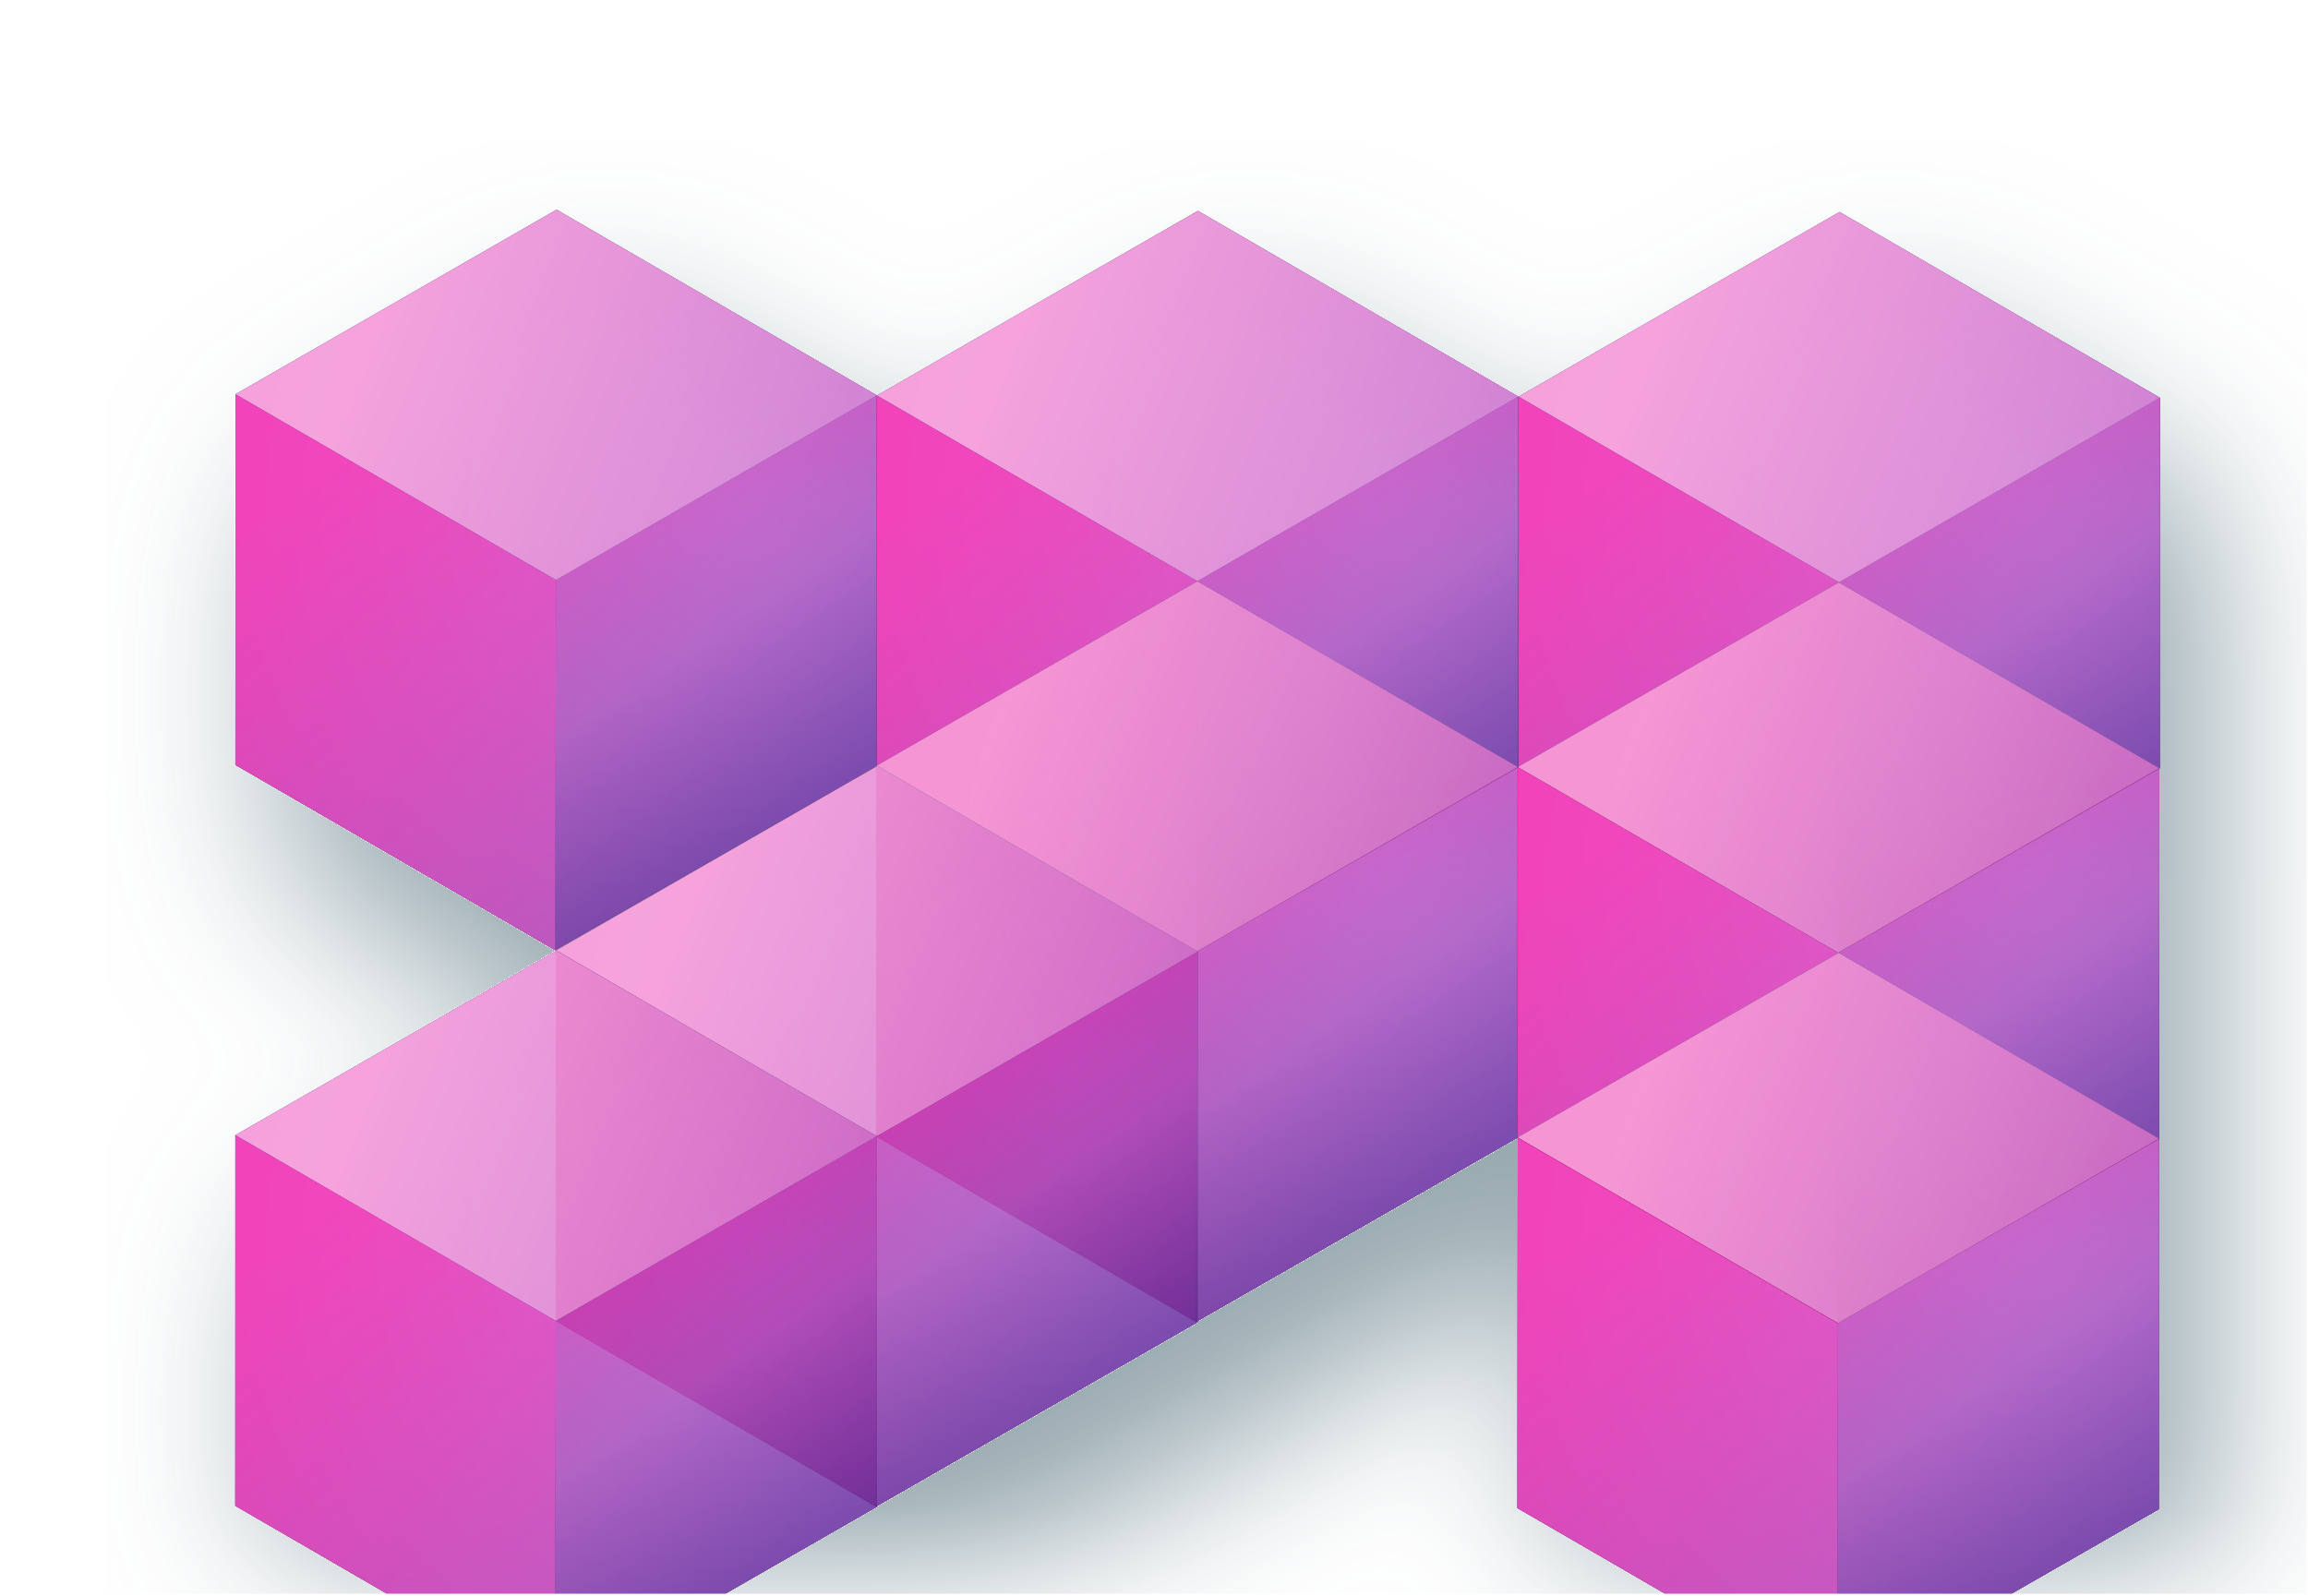
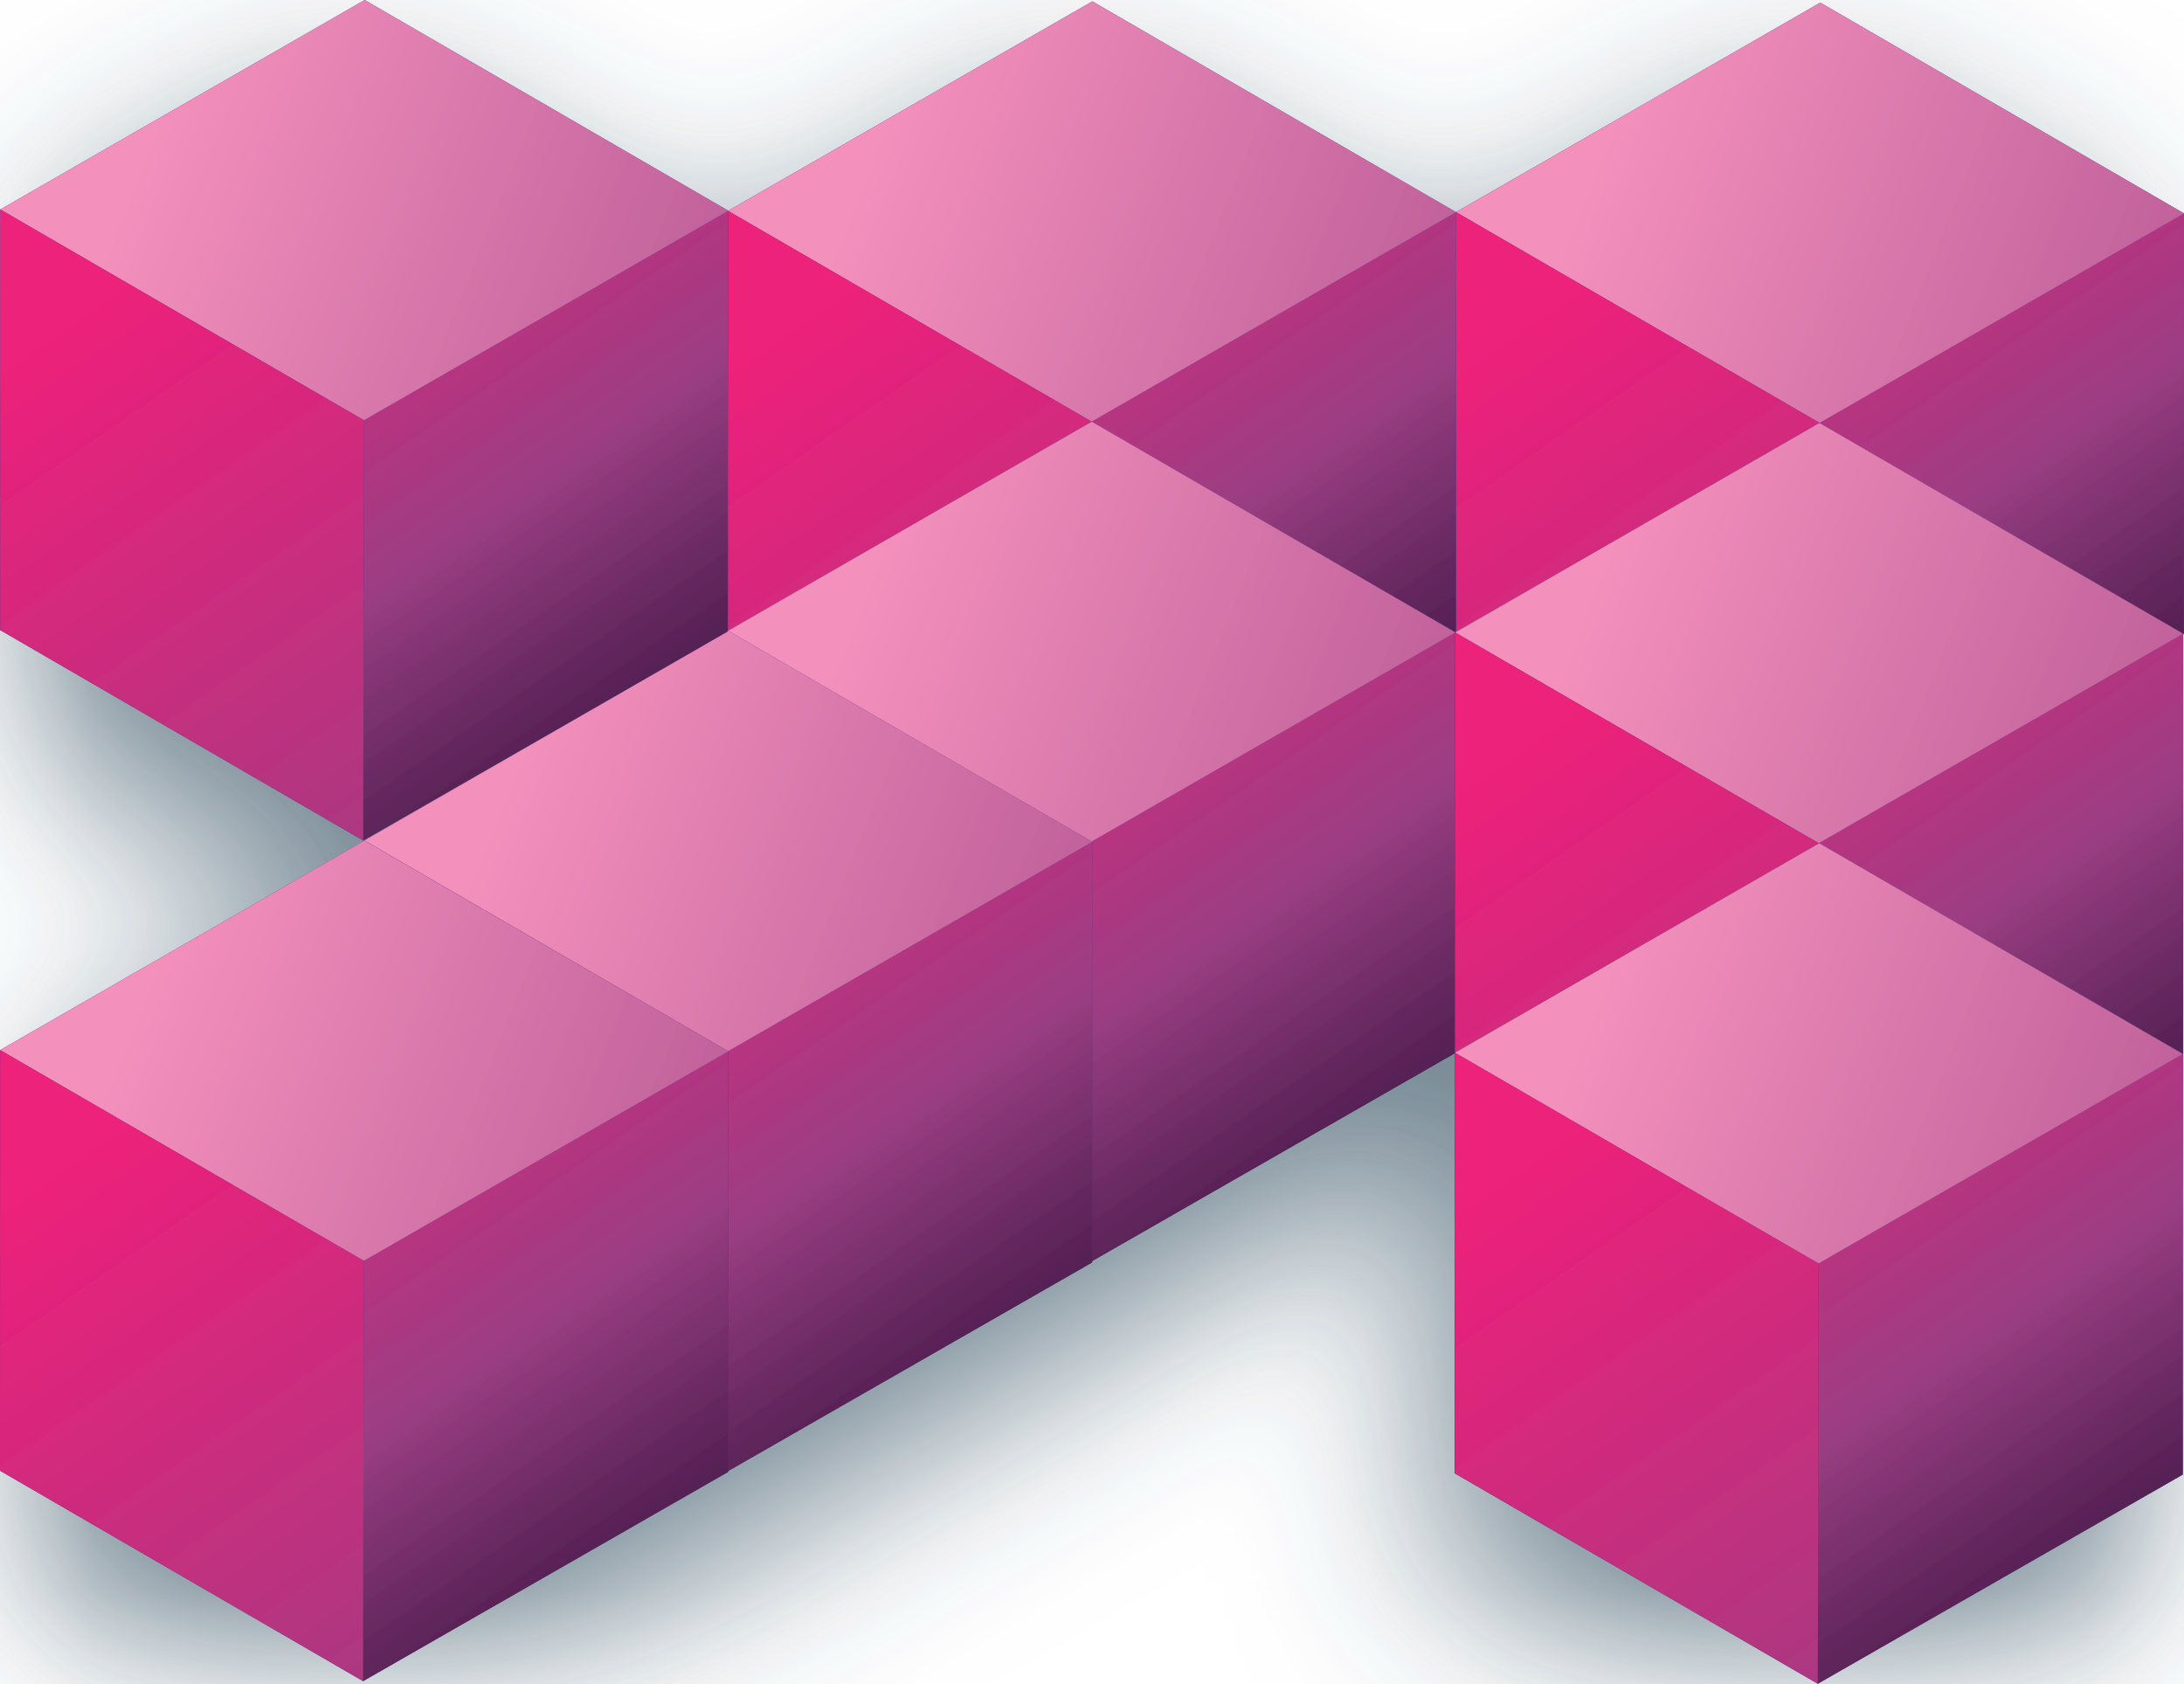
- <svg xmlns="http://www.w3.org/2000/svg" width="557" height="385" viewBox="0 0 557 385" fill="none">
-   <mask id="mask0_624_7542" style="mask-type:alpha" maskUnits="userSpaceOnUse" x="0" y="0" width="557" height="385">
-     <rect x="0.672" y="0.478" width="556.023" height="384.193" fill="#D9D9D9" />
-   </mask>
-   <g mask="url(#mask0_624_7542)">
-     <g filter="url(#filter0_d_624_7542)">
-       <path style="mix-blend-mode:multiply" d="M134.323 50.594L211.68 95.431L211.647 184.91L134.011 229.41L56.786 184.639L56.819 95.16L134.323 50.594Z" fill="url(#paint0_radial_624_7542)" />
-       <g style="mix-blend-mode:screen">
-         <path d="M211.68 95.432L134.167 139.998L134.011 229.411L211.647 184.91L211.68 95.432Z" fill="url(#paint1_linear_624_7542)" />
-         <path d="M134.323 50.594L211.68 95.431L134.167 139.998L56.819 95.16L134.323 50.594Z" fill="url(#paint2_linear_624_7542)" />
-         <path d="M56.828 95.16L134.176 139.998L134.02 229.41L56.795 184.638L56.828 95.16Z" fill="url(#paint3_linear_624_7542)" />
-       </g>
-       <path style="mix-blend-mode:multiply" d="M443.944 51.151L521.301 95.989L521.268 185.467L443.632 229.968L366.407 185.196L366.44 95.717L443.944 51.151Z" fill="url(#paint4_radial_624_7542)" />
-       <g style="mix-blend-mode:screen">
-         <path d="M521.301 95.987L443.788 140.553L443.632 229.966L521.268 185.465L521.301 95.987Z" fill="url(#paint5_linear_624_7542)" />
-         <path d="M443.944 51.151L521.301 95.989L443.788 140.555L366.44 95.717L443.944 51.151Z" fill="url(#paint6_linear_624_7542)" />
-         <path d="M366.449 95.717L443.797 140.554L443.641 229.967L366.416 185.195L366.449 95.717Z" fill="url(#paint7_linear_624_7542)" />
-       </g>
-       <path style="mix-blend-mode:multiply" d="M289.101 50.882L366.457 95.719L366.424 185.198L288.788 229.699L211.563 184.927L211.596 95.448L289.101 50.882Z" fill="url(#paint8_radial_624_7542)" />
-       <g style="mix-blend-mode:screen">
-         <path d="M366.457 95.72L288.944 140.286L288.788 229.699L366.424 185.198L366.457 95.72Z" fill="url(#paint9_linear_624_7542)" />
-         <path d="M289.101 50.882L366.457 95.719L288.944 140.286L211.596 95.448L289.101 50.882Z" fill="url(#paint10_linear_624_7542)" />
-         <path d="M211.605 95.448L288.953 140.286L288.797 229.698L211.572 184.926L211.605 95.448Z" fill="url(#paint11_linear_624_7542)" />
-       </g>
-       <path style="mix-blend-mode:multiply" d="M288.976 140.292L366.332 185.129L366.299 274.607L288.663 319.108L211.438 274.336L211.471 184.858L288.976 140.292Z" fill="url(#paint12_radial_624_7542)" />
-       <g style="mix-blend-mode:screen">
-         <path d="M366.332 185.128L288.819 229.694L288.663 319.107L366.299 274.606L366.332 185.128Z" fill="url(#paint13_linear_624_7542)" />
-         <path d="M288.976 140.292L366.332 185.129L288.819 229.696L211.471 184.858L288.976 140.292Z" fill="url(#paint14_linear_624_7542)" />
-         <path d="M211.48 184.858L288.828 229.696L288.672 319.108L211.447 274.336L211.48 184.858Z" fill="url(#paint15_linear_624_7542)" />
-       </g>
-       <path style="mix-blend-mode:multiply" d="M211.729 184.855L289.086 229.693L289.053 319.171L211.417 363.672L134.192 318.9L134.225 229.422L211.729 184.855Z" fill="url(#paint16_radial_624_7542)" />
-       <g style="mix-blend-mode:screen">
-         <path d="M289.086 229.693L211.573 274.259L211.417 363.672L289.053 319.171L289.086 229.693Z" fill="url(#paint17_linear_624_7542)" />
-         <path d="M211.729 184.855L289.086 229.693L211.573 274.26L134.225 229.422L211.729 184.855Z" fill="url(#paint18_linear_624_7542)" />
-         <path d="M134.234 229.422L211.582 274.26L211.426 363.672L134.201 318.9L134.234 229.422Z" fill="url(#paint19_linear_624_7542)" />
-       </g>
-       <path style="mix-blend-mode:multiply" d="M134.292 229.424L211.648 274.262L211.616 363.74L133.98 408.241L56.755 363.469L56.787 273.991L134.292 229.424Z" fill="url(#paint20_radial_624_7542)" />
-       <g style="mix-blend-mode:screen">
-         <path d="M211.648 274.261L134.136 318.827L133.98 408.24L211.616 363.739L211.648 274.261Z" fill="url(#paint21_linear_624_7542)" />
-         <path d="M134.292 229.424L211.648 274.262L134.136 318.829L56.787 273.991L134.292 229.424Z" fill="url(#paint22_linear_624_7542)" />
-         <path d="M56.796 273.991L134.145 318.828L133.988 408.241L56.763 363.469L56.796 273.991Z" fill="url(#paint23_linear_624_7542)" />
-       </g>
-       <path style="mix-blend-mode:multiply" d="M443.761 140.577L521.117 185.414L521.084 274.893L443.448 319.393L366.223 274.621L366.256 185.143L443.761 140.577Z" fill="url(#paint24_radial_624_7542)" />
-       <g style="mix-blend-mode:screen">
-         <path d="M521.117 185.413L443.605 229.98L443.448 319.392L521.084 274.891L521.117 185.413Z" fill="url(#paint25_linear_624_7542)" />
-         <path d="M443.761 140.577L521.117 185.414L443.605 229.981L366.256 185.143L443.761 140.577Z" fill="url(#paint26_linear_624_7542)" />
-         <path d="M366.265 185.143L443.613 229.981L443.457 319.393L366.232 274.621L366.265 185.143Z" fill="url(#paint27_linear_624_7542)" />
-       </g>
-       <path style="mix-blend-mode:multiply" d="M443.718 229.98L521.074 274.818L521.041 364.296L443.405 408.797L366.18 364.025L366.213 274.546L443.718 229.98Z" fill="url(#paint28_radial_624_7542)" />
-       <g style="mix-blend-mode:screen">
-         <path d="M521.074 274.818L443.562 319.384L443.405 408.797L521.041 364.296L521.074 274.818Z" fill="url(#paint29_linear_624_7542)" />
-         <path d="M443.718 229.98L521.074 274.818L443.562 319.384L366.213 274.546L443.718 229.98Z" fill="url(#paint30_linear_624_7542)" />
-         <path d="M366.222 274.546L443.57 319.384L443.414 408.797L366.189 364.025L366.222 274.546Z" fill="url(#paint31_linear_624_7542)" />
+ <svg xmlns="http://www.w3.org/2000/svg" xmlns:xlink="http://www.w3.org/1999/xlink" id="Layer_2" data-name="Layer 2" viewBox="0 0 464.55 358.2">
+   <defs>
+     <style>
+       .cls-1 {
+         fill: url(#linear-gradient);
+       }
+ 
+       .cls-2 {
+         filter: url(#drop-shadow-1);
+       }
+ 
+       .cls-3 {
+         fill: url(#radial-gradient-6);
+       }
+ 
+       .cls-4 {
+         fill: url(#radial-gradient-5);
+       }
+ 
+       .cls-5 {
+         fill: url(#radial-gradient-3);
+       }
+ 
+       .cls-6 {
+         fill: url(#radial-gradient-4);
+       }
+ 
+       .cls-7 {
+         fill: url(#radial-gradient-8);
+       }
+ 
+       .cls-8 {
+         fill: url(#radial-gradient-7);
+       }
+ 
+       .cls-9 {
+         fill: url(#radial-gradient-2);
+       }
+ 
+       .cls-10 {
+         fill: url(#linear-gradient-8);
+       }
+ 
+       .cls-11 {
+         fill: url(#linear-gradient-9);
+       }
+ 
+       .cls-12 {
+         fill: url(#linear-gradient-3);
+       }
+ 
+       .cls-13 {
+         fill: url(#linear-gradient-4);
+       }
+ 
+       .cls-14 {
+         fill: url(#linear-gradient-2);
+       }
+ 
+       .cls-15 {
+         fill: url(#linear-gradient-6);
+       }
+ 
+       .cls-16 {
+         fill: url(#linear-gradient-7);
+       }
+ 
+       .cls-17 {
+         fill: url(#linear-gradient-5);
+       }
+ 
+       .cls-18 {
+         fill: url(#radial-gradient);
+       }
+ 
+       .cls-19 {
+         fill: url(#linear-gradient-14);
+       }
+ 
+       .cls-20 {
+         fill: url(#linear-gradient-18);
+       }
+ 
+       .cls-21 {
+         fill: url(#linear-gradient-22);
+       }
+ 
+       .cls-22 {
+         fill: url(#linear-gradient-20);
+       }
+ 
+       .cls-23 {
+         fill: url(#linear-gradient-21);
+       }
+ 
+       .cls-24 {
+         fill: url(#linear-gradient-23);
+       }
+ 
+       .cls-25 {
+         fill: url(#linear-gradient-15);
+       }
+ 
+       .cls-26 {
+         fill: url(#linear-gradient-19);
+       }
+ 
+       .cls-27 {
+         fill: url(#linear-gradient-16);
+       }
+ 
+       .cls-28 {
+         fill: url(#linear-gradient-17);
+       }
+ 
+       .cls-29 {
+         fill: url(#linear-gradient-13);
+       }
+ 
+       .cls-30 {
+         fill: url(#linear-gradient-12);
+       }
+ 
+       .cls-31 {
+         fill: url(#linear-gradient-10);
+       }
+ 
+       .cls-32 {
+         fill: url(#linear-gradient-11);
+       }
+ 
+       .cls-33 {
+         fill: url(#linear-gradient-24);
+       }
+     </style>
+     <filter id="drop-shadow-1" filterUnits="userSpaceOnUse">
+       <feOffset dx="-3" dy="18" />
+       <feGaussianBlur result="blur" stdDeviation="21" />
+       <feFlood flood-color="#305260" flood-opacity=".69" />
+       <feComposite in2="blur" operator="in" />
+       <feComposite in="SourceGraphic" />
+     </filter>
+     <radialGradient id="radial-gradient" cx="-1694.95" cy="1251.82" fx="-1694.95" fy="1251.82" r="1" gradientTransform="translate(-348587.77 -258414.65) rotate(-179.9) scale(206 -206)" gradientUnits="userSpaceOnUse">
+       <stop offset="0" stop-color="#463e98" />
+       <stop offset=".42" stop-color="#382e82" />
+       <stop offset="1" stop-color="#291c69" />
+     </radialGradient>
+     <linearGradient id="linear-gradient" x1="58.77" y1="306.38" x2="168.82" y2="146.27" gradientTransform="translate(0 334.81) scale(1 -1)" gradientUnits="userSpaceOnUse">
+       <stop offset="0" stop-color="#ed207a" />
+       <stop offset=".48" stop-color="#9b3e83" />
+       <stop offset=".5" stop-color="#933b7e" />
+       <stop offset=".66" stop-color="#65285f" />
+       <stop offset=".8" stop-color="#431a49" />
+       <stop offset=".92" stop-color="#2f123b" />
+       <stop offset="1" stop-color="#280f37" />
+     </linearGradient>
+     <linearGradient id="linear-gradient-2" x1="32.6" y1="307.99" x2="231.48" y2="228.8" gradientTransform="translate(0 334.81) scale(1 -1)" gradientUnits="userSpaceOnUse">
+       <stop offset="0" stop-color="#f390bc" />
+       <stop offset="1" stop-color="#9b3e83" />
+     </linearGradient>
+     <linearGradient id="linear-gradient-3" x1="10.74" y1="263.49" x2="198.03" y2="-6.86" xlink:href="#linear-gradient" />
+     <radialGradient id="radial-gradient-2" cx="-1694.95" cy="1251.82" fx="-1694.95" fy="1251.82" r="1" gradientTransform="translate(-348278.15 -258414.1) rotate(-179.9) scale(206 -206)" xlink:href="#radial-gradient" />
+     <linearGradient id="linear-gradient-4" x1="368.39" y1="305.83" x2="478.44" y2="145.71" xlink:href="#linear-gradient" />
+     <linearGradient id="linear-gradient-5" x1="342.22" y1="307.43" x2="541.1" y2="228.24" xlink:href="#linear-gradient-2" />
+     <linearGradient id="linear-gradient-6" x1="320.36" y1="262.94" x2="507.65" y2="-7.42" xlink:href="#linear-gradient" />
+     <radialGradient id="radial-gradient-3" cx="-1694.95" fx="-1694.95" r="1" gradientTransform="translate(-348432.99 -258414.37) rotate(-179.9) scale(206 -206)" xlink:href="#radial-gradient" />
+     <linearGradient id="linear-gradient-7" x1="213.55" y1="306.09" x2="323.6" y2="145.98" xlink:href="#linear-gradient" />
+     <linearGradient id="linear-gradient-8" x1="187.37" y1="307.7" x2="386.26" y2="228.51" xlink:href="#linear-gradient-2" />
+     <linearGradient id="linear-gradient-9" x1="165.52" y1="263.2" x2="352.81" y2="-7.15" xlink:href="#linear-gradient" />
+     <radialGradient id="radial-gradient-4" cy="1251.82" fy="1251.82" r="1" gradientTransform="translate(-348433.12 -258324.96) rotate(-179.9) scale(206 -206)" xlink:href="#radial-gradient" />
+     <linearGradient id="linear-gradient-10" x1="213.42" y1="216.69" x2="323.47" y2="56.57" xlink:href="#linear-gradient" />
+     <linearGradient id="linear-gradient-11" x1="187.25" y1="218.29" x2="386.13" y2="139.1" xlink:href="#linear-gradient-2" />
+     <linearGradient id="linear-gradient-12" x1="165.39" y1="173.79" x2="352.68" y2="-96.56" xlink:href="#linear-gradient" />
+     <radialGradient id="radial-gradient-5" cy="1251.82" fy="1251.82" r="1" gradientTransform="translate(-348510.36 -258280.39) rotate(-179.9) scale(206 -206)" xlink:href="#radial-gradient" />
+     <linearGradient id="linear-gradient-13" x1="136.18" y1="172.12" x2="246.23" y2="12.01" xlink:href="#linear-gradient" />
+     <linearGradient id="linear-gradient-14" x1="110" y1="173.72" x2="308.89" y2="94.53" xlink:href="#linear-gradient-2" />
+     <linearGradient id="linear-gradient-15" x1="88.15" y1="129.23" x2="275.43" y2="-141.13" xlink:href="#linear-gradient" />
+     <radialGradient id="radial-gradient-6" gradientTransform="translate(-348587.8 -258235.82) rotate(-179.9) scale(206 -206)" xlink:href="#radial-gradient" />
+     <linearGradient id="linear-gradient-16" x1="58.74" y1="127.55" x2="168.79" y2="-32.56" xlink:href="#linear-gradient" />
+     <linearGradient id="linear-gradient-17" x1="32.56" y1="129.16" x2="231.45" y2="49.96" xlink:href="#linear-gradient-2" />
+     <linearGradient id="linear-gradient-18" x1="10.71" y1="84.66" x2="198" y2="-185.69" xlink:href="#linear-gradient" />
+     <radialGradient id="radial-gradient-7" cx="-1694.95" cy="1251.82" fx="-1694.95" fy="1251.82" r="1" gradientTransform="translate(-348278.33 -258324.67) rotate(-179.9) scale(206 -206)" xlink:href="#radial-gradient" />
+     <linearGradient id="linear-gradient-19" x1="368.21" y1="216.4" x2="478.26" y2="56.29" xlink:href="#linear-gradient" />
+     <linearGradient id="linear-gradient-20" x1="342.03" y1="218" x2="540.92" y2="138.81" xlink:href="#linear-gradient-2" />
+     <linearGradient id="linear-gradient-21" x1="320.18" y1="173.51" x2="507.46" y2="-96.85" xlink:href="#linear-gradient" />
+     <radialGradient id="radial-gradient-8" cx="-1694.95" fx="-1694.95" r="1" gradientTransform="translate(-348278.38 -258235.27) rotate(-179.9) scale(206 -206)" xlink:href="#radial-gradient" />
+     <linearGradient id="linear-gradient-22" x1="368.17" y1="127" x2="478.21" y2="-33.12" xlink:href="#linear-gradient" />
+     <linearGradient id="linear-gradient-23" x1="341.99" y1="128.6" x2="540.88" y2="49.41" xlink:href="#linear-gradient-2" />
+     <linearGradient id="linear-gradient-24" x1="320.14" y1="84.11" x2="507.42" y2="-186.25" xlink:href="#linear-gradient" />
+   </defs>
+   <g id="Layer_1-2" data-name="Layer 1">
+     <g class="cls-2">
+       <path class="cls-18" d="M77.57,0l77.36,44.84-.03,89.48-77.64,44.5L.03,134.04,.06,44.57,77.57,0Z" />
+       <g>
+         <path class="cls-1" d="M154.93,44.84l-77.51,44.57-.16,89.41,77.64-44.5,.03-89.48Z" />
+         <path class="cls-14" d="M77.57,0l77.36,44.84-77.51,44.57L.06,44.57,77.57,0Z" />
+         <path class="cls-12" d="M.07,44.57l77.35,44.84-.16,89.41L.04,134.04,.07,44.57Z" />
+       </g>
+       <path class="cls-9" d="M387.19,.56l77.36,44.84-.03,89.48-77.64,44.5-77.22-44.77,.03-89.48L387.19,.56Z" />
+       <g>
+         <path class="cls-13" d="M464.55,45.39l-77.51,44.57-.16,89.41,77.64-44.5,.03-89.48Z" />
+         <path class="cls-17" d="M387.19,.56l77.36,44.84-77.51,44.57-77.35-44.84L387.19,.56Z" />
+         <path class="cls-15" d="M309.69,45.12l77.35,44.84-.16,89.41-77.23-44.77,.03-89.48Z" />
+       </g>
+       <path class="cls-5" d="M232.35,.29l77.36,44.84-.03,89.48-77.64,44.5-77.22-44.77,.03-89.48L232.35,.29Z" />
+       <g>
+         <path class="cls-16" d="M309.7,45.13l-77.51,44.57-.16,89.41,77.64-44.5,.03-89.48Z" />
+         <path class="cls-10" d="M232.35,.29l77.36,44.84-77.51,44.57-77.35-44.84L232.35,.29Z" />
+         <path class="cls-11" d="M154.85,44.85l77.35,44.84-.16,89.41-77.22-44.77,.03-89.48Z" />
+       </g>
+       <path class="cls-6" d="M232.22,89.7l77.36,44.84-.03,89.48-77.64,44.5-77.22-44.77,.03-89.48,77.51-44.57Z" />
+       <g>
+         <path class="cls-31" d="M309.58,134.53l-77.51,44.57-.16,89.41,77.64-44.5,.03-89.48Z" />
+         <path class="cls-32" d="M232.22,89.7l77.36,44.84-77.51,44.57-77.35-44.84,77.51-44.57Z" />
+         <path class="cls-30" d="M154.73,134.26l77.35,44.84-.16,89.41-77.22-44.77,.03-89.48Z" />
+       </g>
+       <path class="cls-4" d="M154.97,134.26l77.36,44.84-.03,89.48-77.64,44.5-77.22-44.77,.03-89.48,77.5-44.57Z" />
+       <g>
+         <path class="cls-29" d="M232.33,179.1l-77.51,44.57-.16,89.41,77.64-44.5,.03-89.48Z" />
+         <path class="cls-19" d="M154.97,134.26l77.36,44.84-77.51,44.57-77.35-44.84,77.5-44.57Z" />
+         <path class="cls-25" d="M77.48,178.83l77.35,44.84-.16,89.41-77.23-44.77,.03-89.48Z" />
+       </g>
+       <path class="cls-3" d="M77.54,178.83l77.36,44.84-.03,89.48-77.64,44.5L0,312.88l.03-89.48,77.5-44.57Z" />
+       <g>
+         <path class="cls-27" d="M154.89,223.67l-77.51,44.57-.16,89.41,77.64-44.5,.03-89.48Z" />
+         <path class="cls-28" d="M77.54,178.83l77.36,44.84-77.51,44.57L.03,223.4l77.5-44.57Z" />
+         <path class="cls-20" d="M.04,223.4l77.35,44.84-.16,89.41L0,312.88l.03-89.48Z" />
+       </g>
+       <path class="cls-8" d="M387.01,89.98l77.36,44.84-.03,89.48-77.64,44.5-77.23-44.77,.03-89.48,77.5-44.57Z" />
+       <g>
+         <path class="cls-26" d="M464.36,134.82l-77.51,44.57-.16,89.41,77.64-44.5,.03-89.48Z" />
+         <path class="cls-22" d="M387.01,89.98l77.36,44.84-77.51,44.57-77.35-44.84,77.5-44.57Z" />
+         <path class="cls-23" d="M309.51,134.55l77.35,44.84-.16,89.41-77.23-44.77,.03-89.48Z" />
+       </g>
+       <path class="cls-7" d="M386.96,179.39l77.36,44.84-.03,89.48-77.64,44.5-77.23-44.77,.03-89.48,77.5-44.57Z" />
+       <g>
+         <path class="cls-21" d="M464.32,224.22l-77.51,44.57-.16,89.41,77.64-44.5,.03-89.48Z" />
+         <path class="cls-24" d="M386.96,179.39l77.36,44.84-77.51,44.57-77.35-44.84,77.5-44.57Z" />
+         <path class="cls-33" d="M309.47,223.95l77.35,44.84-.16,89.41-77.23-44.77,.03-89.48Z" />
      </g>
    </g>
  </g>
-   <defs>
-     <filter id="filter0_d_624_7542" x="25.674" y="33.814" width="551.496" height="445.152" filterUnits="userSpaceOnUse" color-interpolation-filters="sRGB">
-       <feFlood flood-opacity="0" result="BackgroundImageFix" />
-       <feColorMatrix in="SourceAlpha" type="matrix" values="0 0 0 0 0 0 0 0 0 0 0 0 0 0 0 0 0 0 127 0" result="hardAlpha" />
-       <feOffset dx="12.394" dy="26.695" />
-       <feGaussianBlur stdDeviation="21.737" />
-       <feComposite in2="hardAlpha" operator="out" />
-       <feColorMatrix type="matrix" values="0 0 0 0 0.188 0 0 0 0 0.322 0 0 0 0 0.376 0 0 0 0.51 0" />
-       <feBlend mode="normal" in2="BackgroundImageFix" result="effect1_dropShadow_624_7542" />
-       <feBlend mode="normal" in="SourceGraphic" in2="effect1_dropShadow_624_7542" result="shape" />
-     </filter>
-     <radialGradient id="paint0_radial_624_7542" cx="0" cy="0" r="1" gradientUnits="userSpaceOnUse" gradientTransform="translate(180.734 122.215) rotate(-179.9) scale(206.002 206.002)">
-       <stop stop-color="#463E98" />
-       <stop offset="0.42" stop-color="#382E82" />
-       <stop offset="1" stop-color="#291C69" />
-     </radialGradient>
-     <linearGradient id="paint1_linear_624_7542" x1="115.575" y1="78.989" x2="225.623" y2="239.105" gradientUnits="userSpaceOnUse">
-       <stop stop-color="#ED207A" />
-       <stop offset="0.48" stop-color="#9B3E83" />
-       <stop offset="0.5" stop-color="#933B7E" />
-       <stop offset="0.66" stop-color="#65285F" />
-       <stop offset="0.8" stop-color="#431A49" />
-       <stop offset="0.92" stop-color="#2F123B" />
-       <stop offset="1" stop-color="#280F37" />
-     </linearGradient>
-     <linearGradient id="paint2_linear_624_7542" x1="89.362" y1="77.39" x2="288.249" y2="156.581" gradientUnits="userSpaceOnUse">
-       <stop stop-color="#F390BC" />
-       <stop offset="1" stop-color="#9B3E83" />
-     </linearGradient>
-     <linearGradient id="paint3_linear_624_7542" x1="67.548" y1="121.877" x2="254.834" y2="392.234" gradientUnits="userSpaceOnUse">
-       <stop stop-color="#ED207A" />
-       <stop offset="0.48" stop-color="#9B3E83" />
-       <stop offset="0.5" stop-color="#933B7E" />
-       <stop offset="0.66" stop-color="#65285F" />
-       <stop offset="0.8" stop-color="#431A49" />
-       <stop offset="0.92" stop-color="#2F123B" />
-       <stop offset="1" stop-color="#280F37" />
-     </linearGradient>
-     <radialGradient id="paint4_radial_624_7542" cx="0" cy="0" r="1" gradientUnits="userSpaceOnUse" gradientTransform="translate(490.355 122.772) rotate(-179.9) scale(206.002 206.002)">
-       <stop stop-color="#463E98" />
-       <stop offset="0.42" stop-color="#382E82" />
-       <stop offset="1" stop-color="#291C69" />
-     </radialGradient>
-     <linearGradient id="paint5_linear_624_7542" x1="425.196" y1="79.544" x2="535.244" y2="239.66" gradientUnits="userSpaceOnUse">
-       <stop stop-color="#ED207A" />
-       <stop offset="0.48" stop-color="#9B3E83" />
-       <stop offset="0.5" stop-color="#933B7E" />
-       <stop offset="0.66" stop-color="#65285F" />
-       <stop offset="0.8" stop-color="#431A49" />
-       <stop offset="0.92" stop-color="#2F123B" />
-       <stop offset="1" stop-color="#280F37" />
-     </linearGradient>
-     <linearGradient id="paint6_linear_624_7542" x1="398.983" y1="77.947" x2="597.87" y2="157.139" gradientUnits="userSpaceOnUse">
-       <stop stop-color="#F390BC" />
-       <stop offset="1" stop-color="#9B3E83" />
-     </linearGradient>
-     <linearGradient id="paint7_linear_624_7542" x1="377.169" y1="122.434" x2="564.456" y2="392.79" gradientUnits="userSpaceOnUse">
-       <stop stop-color="#ED207A" />
-       <stop offset="0.48" stop-color="#9B3E83" />
-       <stop offset="0.5" stop-color="#933B7E" />
-       <stop offset="0.66" stop-color="#65285F" />
-       <stop offset="0.8" stop-color="#431A49" />
-       <stop offset="0.92" stop-color="#2F123B" />
-       <stop offset="1" stop-color="#280F37" />
-     </linearGradient>
-     <radialGradient id="paint8_radial_624_7542" cx="0" cy="0" r="1" gradientUnits="userSpaceOnUse" gradientTransform="translate(335.512 122.503) rotate(-179.9) scale(206.002 206.002)">
-       <stop stop-color="#463E98" />
-       <stop offset="0.42" stop-color="#382E82" />
-       <stop offset="1" stop-color="#291C69" />
-     </radialGradient>
-     <linearGradient id="paint9_linear_624_7542" x1="270.352" y1="79.277" x2="380.4" y2="239.393" gradientUnits="userSpaceOnUse">
-       <stop stop-color="#ED207A" />
-       <stop offset="0.48" stop-color="#9B3E83" />
-       <stop offset="0.5" stop-color="#933B7E" />
-       <stop offset="0.66" stop-color="#65285F" />
-       <stop offset="0.8" stop-color="#431A49" />
-       <stop offset="0.92" stop-color="#2F123B" />
-       <stop offset="1" stop-color="#280F37" />
-     </linearGradient>
-     <linearGradient id="paint10_linear_624_7542" x1="244.139" y1="77.678" x2="443.026" y2="156.869" gradientUnits="userSpaceOnUse">
-       <stop stop-color="#F390BC" />
-       <stop offset="1" stop-color="#9B3E83" />
-     </linearGradient>
-     <linearGradient id="paint11_linear_624_7542" x1="222.325" y1="122.166" x2="409.612" y2="392.522" gradientUnits="userSpaceOnUse">
-       <stop stop-color="#ED207A" />
-       <stop offset="0.48" stop-color="#9B3E83" />
-       <stop offset="0.5" stop-color="#933B7E" />
-       <stop offset="0.66" stop-color="#65285F" />
-       <stop offset="0.8" stop-color="#431A49" />
-       <stop offset="0.92" stop-color="#2F123B" />
-       <stop offset="1" stop-color="#280F37" />
-     </linearGradient>
-     <radialGradient id="paint12_radial_624_7542" cx="0" cy="0" r="1" gradientUnits="userSpaceOnUse" gradientTransform="translate(335.387 211.913) rotate(-179.9) scale(206.002 206.002)">
-       <stop stop-color="#463E98" />
-       <stop offset="0.42" stop-color="#382E82" />
-       <stop offset="1" stop-color="#291C69" />
-     </radialGradient>
-     <linearGradient id="paint13_linear_624_7542" x1="270.227" y1="168.686" x2="380.275" y2="328.801" gradientUnits="userSpaceOnUse">
-       <stop stop-color="#ED207A" />
-       <stop offset="0.48" stop-color="#9B3E83" />
-       <stop offset="0.5" stop-color="#933B7E" />
-       <stop offset="0.66" stop-color="#65285F" />
-       <stop offset="0.8" stop-color="#431A49" />
-       <stop offset="0.92" stop-color="#2F123B" />
-       <stop offset="1" stop-color="#280F37" />
-     </linearGradient>
-     <linearGradient id="paint14_linear_624_7542" x1="244.014" y1="167.088" x2="442.901" y2="246.279" gradientUnits="userSpaceOnUse">
-       <stop stop-color="#F390BC" />
-       <stop offset="1" stop-color="#9B3E83" />
-     </linearGradient>
-     <linearGradient id="paint15_linear_624_7542" x1="222.2" y1="211.575" x2="409.487" y2="481.931" gradientUnits="userSpaceOnUse">
-       <stop stop-color="#ED207A" />
-       <stop offset="0.48" stop-color="#9B3E83" />
-       <stop offset="0.5" stop-color="#933B7E" />
-       <stop offset="0.66" stop-color="#65285F" />
-       <stop offset="0.8" stop-color="#431A49" />
-       <stop offset="0.92" stop-color="#2F123B" />
-       <stop offset="1" stop-color="#280F37" />
-     </linearGradient>
-     <radialGradient id="paint16_radial_624_7542" cx="0" cy="0" r="1" gradientUnits="userSpaceOnUse" gradientTransform="translate(258.141 256.477) rotate(-179.9) scale(206.002 206.002)">
-       <stop stop-color="#463E98" />
-       <stop offset="0.42" stop-color="#382E82" />
-       <stop offset="1" stop-color="#291C69" />
-     </radialGradient>
-     <linearGradient id="paint17_linear_624_7542" x1="192.981" y1="213.251" x2="303.029" y2="373.366" gradientUnits="userSpaceOnUse">
-       <stop stop-color="#ED207A" />
-       <stop offset="0.48" stop-color="#9B3E83" />
-       <stop offset="0.5" stop-color="#933B7E" />
-       <stop offset="0.66" stop-color="#65285F" />
-       <stop offset="0.8" stop-color="#431A49" />
-       <stop offset="0.92" stop-color="#2F123B" />
-       <stop offset="1" stop-color="#280F37" />
-     </linearGradient>
-     <linearGradient id="paint18_linear_624_7542" x1="166.768" y1="211.652" x2="365.655" y2="290.843" gradientUnits="userSpaceOnUse">
-       <stop stop-color="#F390BC" />
-       <stop offset="1" stop-color="#9B3E83" />
-     </linearGradient>
-     <linearGradient id="paint19_linear_624_7542" x1="144.954" y1="256.139" x2="332.241" y2="526.495" gradientUnits="userSpaceOnUse">
-       <stop stop-color="#ED207A" />
-       <stop offset="0.48" stop-color="#9B3E83" />
-       <stop offset="0.5" stop-color="#933B7E" />
-       <stop offset="0.66" stop-color="#65285F" />
-       <stop offset="0.8" stop-color="#431A49" />
-       <stop offset="0.92" stop-color="#2F123B" />
-       <stop offset="1" stop-color="#280F37" />
-     </linearGradient>
-     <radialGradient id="paint20_radial_624_7542" cx="0" cy="0" r="1" gradientUnits="userSpaceOnUse" gradientTransform="translate(180.703 301.045) rotate(-179.9) scale(206.002 206.002)">
-       <stop stop-color="#463E98" />
-       <stop offset="0.42" stop-color="#382E82" />
-       <stop offset="1" stop-color="#291C69" />
-     </radialGradient>
-     <linearGradient id="paint21_linear_624_7542" x1="115.544" y1="257.818" x2="225.592" y2="417.934" gradientUnits="userSpaceOnUse">
-       <stop stop-color="#ED207A" />
-       <stop offset="0.48" stop-color="#9B3E83" />
-       <stop offset="0.5" stop-color="#933B7E" />
-       <stop offset="0.66" stop-color="#65285F" />
-       <stop offset="0.8" stop-color="#431A49" />
-       <stop offset="0.92" stop-color="#2F123B" />
-       <stop offset="1" stop-color="#280F37" />
-     </linearGradient>
-     <linearGradient id="paint22_linear_624_7542" x1="89.331" y1="256.221" x2="288.218" y2="335.412" gradientUnits="userSpaceOnUse">
-       <stop stop-color="#F390BC" />
-       <stop offset="1" stop-color="#9B3E83" />
-     </linearGradient>
-     <linearGradient id="paint23_linear_624_7542" x1="67.517" y1="300.708" x2="254.803" y2="571.064" gradientUnits="userSpaceOnUse">
-       <stop stop-color="#ED207A" />
-       <stop offset="0.48" stop-color="#9B3E83" />
-       <stop offset="0.5" stop-color="#933B7E" />
-       <stop offset="0.66" stop-color="#65285F" />
-       <stop offset="0.8" stop-color="#431A49" />
-       <stop offset="0.92" stop-color="#2F123B" />
-       <stop offset="1" stop-color="#280F37" />
-     </linearGradient>
-     <radialGradient id="paint24_radial_624_7542" cx="0" cy="0" r="1" gradientUnits="userSpaceOnUse" gradientTransform="translate(490.172 212.198) rotate(-179.9) scale(206.002 206.002)">
-       <stop stop-color="#463E98" />
-       <stop offset="0.42" stop-color="#382E82" />
-       <stop offset="1" stop-color="#291C69" />
-     </radialGradient>
-     <linearGradient id="paint25_linear_624_7542" x1="425.012" y1="168.971" x2="535.06" y2="329.086" gradientUnits="userSpaceOnUse">
-       <stop stop-color="#ED207A" />
-       <stop offset="0.48" stop-color="#9B3E83" />
-       <stop offset="0.5" stop-color="#933B7E" />
-       <stop offset="0.66" stop-color="#65285F" />
-       <stop offset="0.8" stop-color="#431A49" />
-       <stop offset="0.92" stop-color="#2F123B" />
-       <stop offset="1" stop-color="#280F37" />
-     </linearGradient>
-     <linearGradient id="paint26_linear_624_7542" x1="398.799" y1="167.373" x2="597.686" y2="246.564" gradientUnits="userSpaceOnUse">
-       <stop stop-color="#F390BC" />
-       <stop offset="1" stop-color="#9B3E83" />
-     </linearGradient>
-     <linearGradient id="paint27_linear_624_7542" x1="376.986" y1="211.86" x2="564.272" y2="482.216" gradientUnits="userSpaceOnUse">
-       <stop stop-color="#ED207A" />
-       <stop offset="0.48" stop-color="#9B3E83" />
-       <stop offset="0.5" stop-color="#933B7E" />
-       <stop offset="0.66" stop-color="#65285F" />
-       <stop offset="0.8" stop-color="#431A49" />
-       <stop offset="0.92" stop-color="#2F123B" />
-       <stop offset="1" stop-color="#280F37" />
-     </linearGradient>
-     <radialGradient id="paint28_radial_624_7542" cx="0" cy="0" r="1" gradientUnits="userSpaceOnUse" gradientTransform="translate(490.129 301.601) rotate(-179.9) scale(206.002 206.002)">
-       <stop stop-color="#463E98" />
-       <stop offset="0.42" stop-color="#382E82" />
-       <stop offset="1" stop-color="#291C69" />
-     </radialGradient>
-     <linearGradient id="paint29_linear_624_7542" x1="424.969" y1="258.376" x2="535.017" y2="418.491" gradientUnits="userSpaceOnUse">
-       <stop stop-color="#ED207A" />
-       <stop offset="0.48" stop-color="#9B3E83" />
-       <stop offset="0.5" stop-color="#933B7E" />
-       <stop offset="0.66" stop-color="#65285F" />
-       <stop offset="0.8" stop-color="#431A49" />
-       <stop offset="0.92" stop-color="#2F123B" />
-       <stop offset="1" stop-color="#280F37" />
-     </linearGradient>
-     <linearGradient id="paint30_linear_624_7542" x1="398.756" y1="256.776" x2="597.643" y2="335.968" gradientUnits="userSpaceOnUse">
-       <stop stop-color="#F390BC" />
-       <stop offset="1" stop-color="#9B3E83" />
-     </linearGradient>
-     <linearGradient id="paint31_linear_624_7542" x1="376.943" y1="301.264" x2="564.229" y2="571.62" gradientUnits="userSpaceOnUse">
-       <stop stop-color="#ED207A" />
-       <stop offset="0.48" stop-color="#9B3E83" />
-       <stop offset="0.5" stop-color="#933B7E" />
-       <stop offset="0.66" stop-color="#65285F" />
-       <stop offset="0.8" stop-color="#431A49" />
-       <stop offset="0.92" stop-color="#2F123B" />
-       <stop offset="1" stop-color="#280F37" />
-     </linearGradient>
-   </defs>
</svg>
